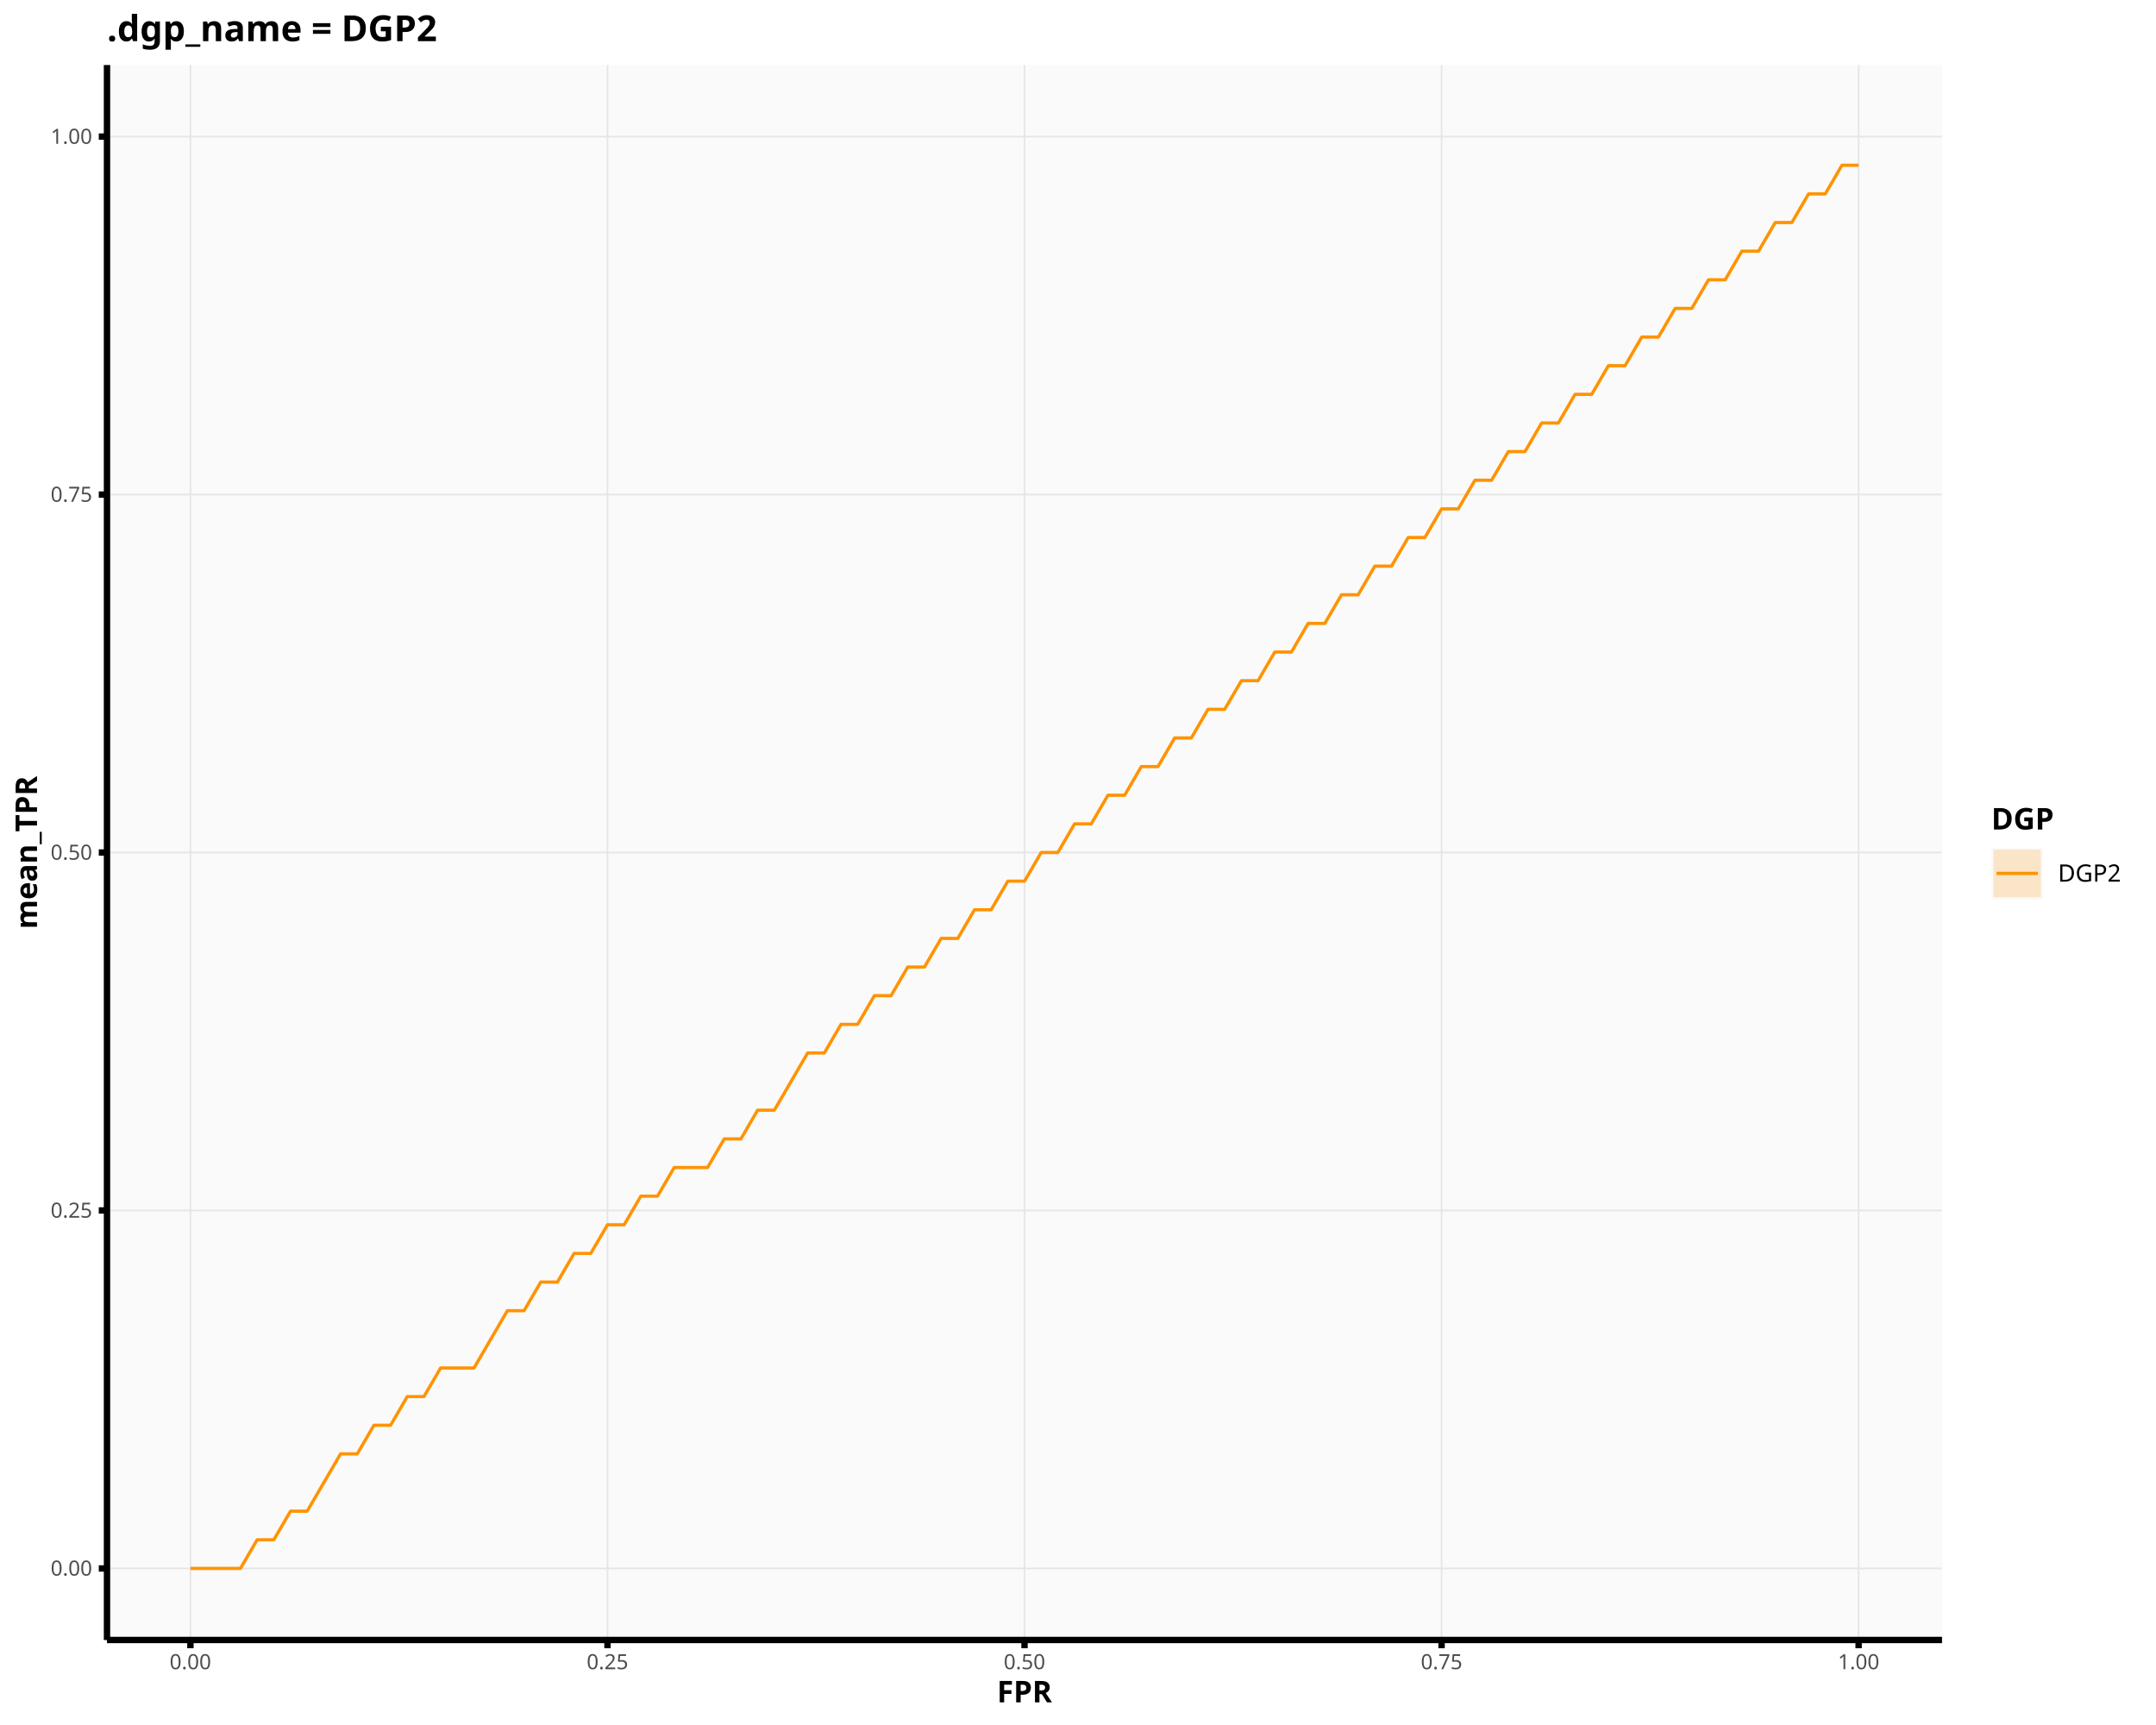
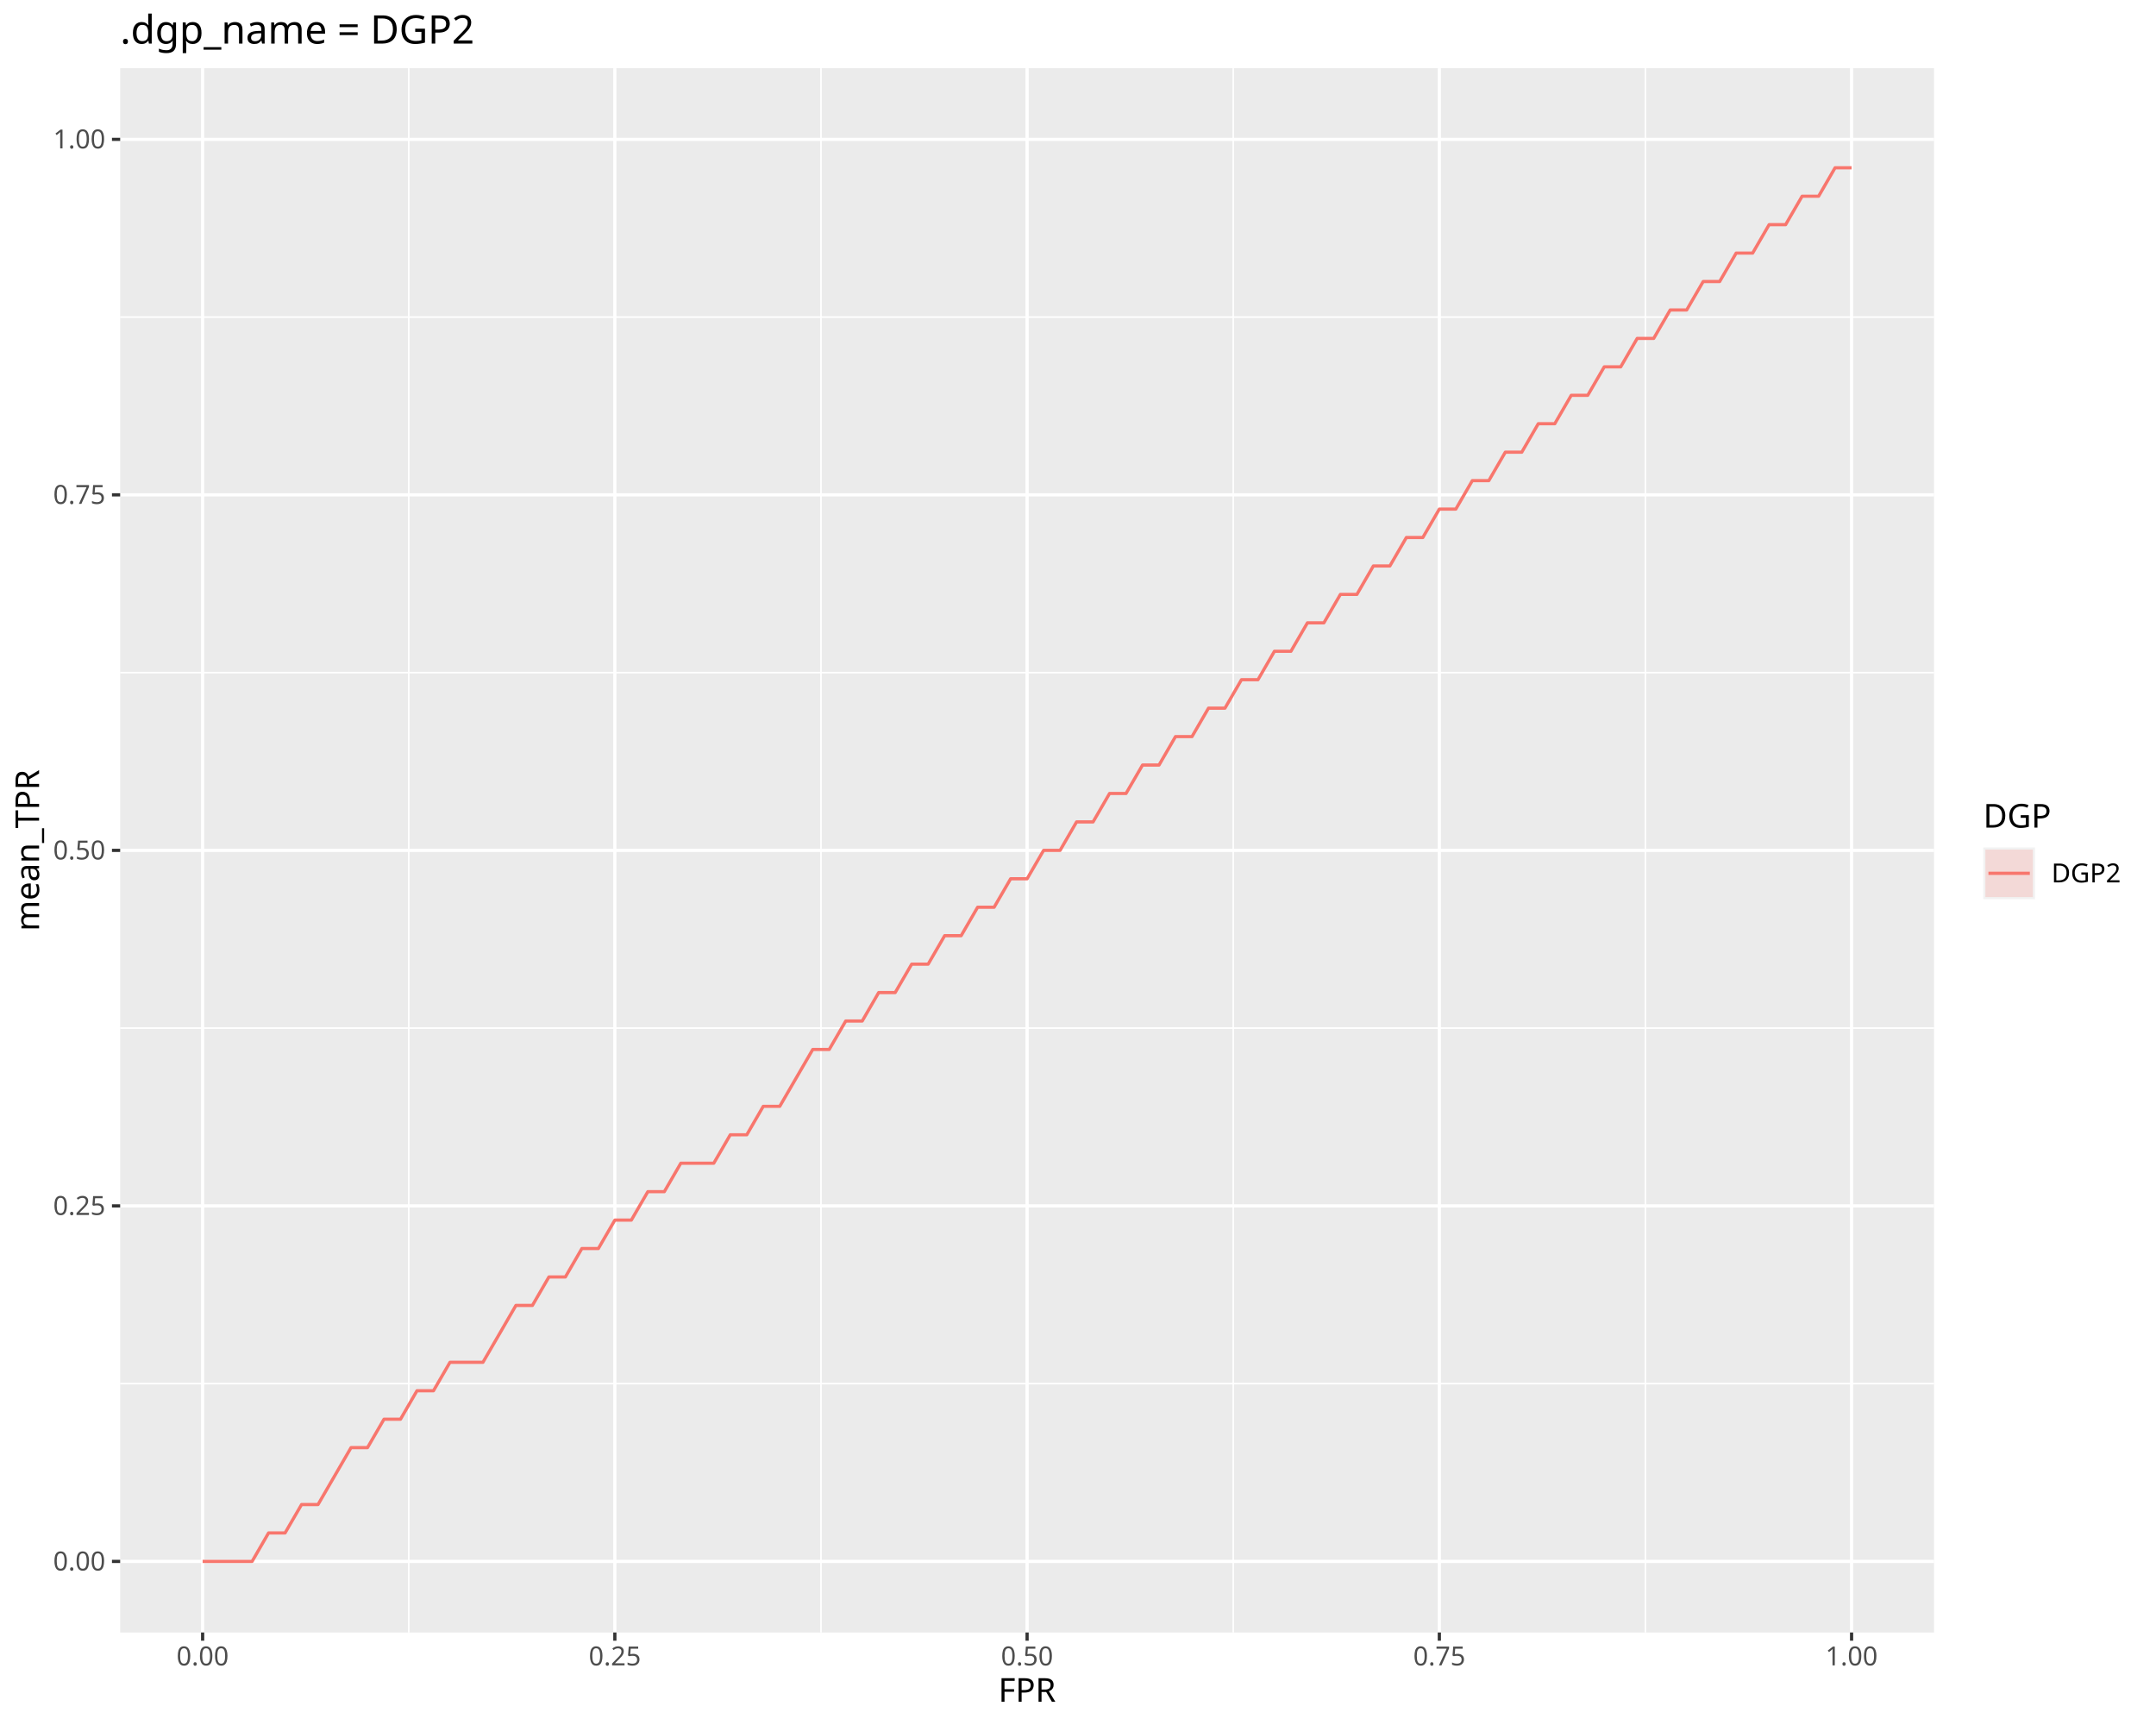
<svg xmlns="http://www.w3.org/2000/svg" class="svglite" data-engine-version="2.0" width="720.00pt" height="576.00pt" viewBox="0 0 720.00 576.00">
  <defs>
    <style type="text/css">
    .svglite line, .svglite polyline, .svglite polygon, .svglite path, .svglite rect, .svglite circle {
      fill: none;
      stroke: #000000;
      stroke-linecap: round;
      stroke-linejoin: round;
      stroke-miterlimit: 10.00;
    }
  </style>
  </defs>
  <rect width="100%" height="100%" style="stroke: none; fill: #FFFFFF;" />
  <defs>
    <clipPath id="cpMC4wMHw3MjAuMDB8MC4wMHw1NzYuMDA=">
      <rect x="0.00" y="0.00" width="720.00" height="576.00" />
    </clipPath>
  </defs>
  <g clip-path="url(#cpMC4wMHw3MjAuMDB8MC4wMHw1NzYuMDA=)">
    <rect x="0.00" y="0.00" width="720.00" height="576.00" style="stroke-width: 1.07; stroke: #FFFFFF; fill: #FFFFFF;" />
  </g>
  <defs>
-     <clipPath id="cpMzUuNzN8NjQ4LjU1fDIxLjcxfDU0Ny42Mg==">
-       <rect x="35.73" y="21.71" width="612.82" height="525.91" />
+     <clipPath id="cpNDAuMTN8NjQ1Ljg3fDIyLjc4fDU0NS4xMQ==">
+       <rect x="40.13" y="22.78" width="605.74" height="522.33" />
    </clipPath>
  </defs>
-   <g clip-path="url(#cpMzUuNzN8NjQ4LjU1fDIxLjcxfDU0Ny42Mg==)">
-     <rect x="35.73" y="21.71" width="612.82" height="525.91" style="stroke-width: 1.07; stroke: none; fill: #FAFAFA;" />
-     <polyline points="35.73,523.72 648.55,523.72 " style="stroke-width: 0.53; stroke: #E5E5E5; stroke-linecap: butt;" />
-     <polyline points="35.73,404.19 648.55,404.19 " style="stroke-width: 0.53; stroke: #E5E5E5; stroke-linecap: butt;" />
-     <polyline points="35.73,284.66 648.55,284.66 " style="stroke-width: 0.53; stroke: #E5E5E5; stroke-linecap: butt;" />
-     <polyline points="35.73,165.14 648.55,165.14 " style="stroke-width: 0.53; stroke: #E5E5E5; stroke-linecap: butt;" />
-     <polyline points="35.73,45.61 648.55,45.61 " style="stroke-width: 0.53; stroke: #E5E5E5; stroke-linecap: butt;" />
-     <polyline points="63.59,547.62 63.59,21.71 " style="stroke-width: 0.53; stroke: #E5E5E5; stroke-linecap: butt;" />
-     <polyline points="202.87,547.62 202.87,21.71 " style="stroke-width: 0.53; stroke: #E5E5E5; stroke-linecap: butt;" />
-     <polyline points="342.14,547.62 342.14,21.71 " style="stroke-width: 0.53; stroke: #E5E5E5; stroke-linecap: butt;" />
-     <polyline points="481.42,547.62 481.42,21.71 " style="stroke-width: 0.53; stroke: #E5E5E5; stroke-linecap: butt;" />
-     <polyline points="620.69,547.62 620.69,21.71 " style="stroke-width: 0.53; stroke: #E5E5E5; stroke-linecap: butt;" />
-     <polygon points="63.59,523.72 69.16,523.72 74.73,523.72 80.30,523.72 85.87,514.15 91.44,514.15 97.02,504.59 102.59,504.59 108.16,495.03 113.73,485.47 119.30,485.47 124.87,475.91 130.44,475.91 136.01,466.34 141.58,466.34 147.15,456.78 152.73,456.78 158.30,456.78 163.87,447.22 169.44,437.66 175.01,437.66 180.58,428.10 186.15,428.10 191.72,418.53 197.29,418.53 202.87,408.97 208.44,408.97 214.01,399.41 219.58,399.41 225.15,389.85 230.72,389.85 236.29,389.85 241.86,380.29 247.43,380.29 253.00,370.72 258.58,370.72 264.15,361.16 269.72,351.60 275.29,351.60 280.86,342.04 286.43,342.04 292.00,332.47 297.57,332.47 303.14,322.91 308.72,322.91 314.29,313.35 319.86,313.35 325.43,303.79 331.00,303.79 336.57,294.23 342.14,294.23 347.71,284.66 353.28,284.66 358.85,275.10 364.43,275.10 370.00,265.54 375.57,265.54 381.14,255.98 386.71,255.98 392.28,246.42 397.85,246.42 403.42,236.85 408.99,236.85 414.57,227.29 420.14,227.29 425.71,217.73 431.28,217.73 436.85,208.17 442.42,208.17 447.99,198.61 453.56,198.61 459.13,189.04 464.70,189.04 470.28,179.48 475.85,179.48 481.42,169.92 486.99,169.92 492.56,160.36 498.13,160.36 503.70,150.80 509.27,150.80 514.84,141.23 520.42,141.23 525.99,131.67 531.56,131.67 537.13,122.11 542.70,122.11 548.27,112.55 553.84,112.55 559.41,102.99 564.98,102.99 570.55,93.42 576.13,93.42 581.70,83.86 587.27,83.86 592.84,74.30 598.41,74.30 603.98,64.74 609.55,64.74 615.12,55.18 620.69,55.18 620.69,55.18 615.12,55.18 609.55,64.74 603.98,64.74 598.41,74.30 592.84,74.30 587.27,83.86 581.70,83.86 576.13,93.42 570.55,93.42 564.98,102.99 559.41,102.99 553.84,112.55 548.27,112.55 542.70,122.11 537.13,122.11 531.56,131.67 525.99,131.67 520.42,141.23 514.84,141.23 509.27,150.80 503.70,150.80 498.13,160.36 492.56,160.36 486.99,169.92 481.42,169.92 475.85,179.48 470.28,179.48 464.70,189.04 459.13,189.04 453.56,198.61 447.99,198.61 442.42,208.17 436.85,208.17 431.28,217.73 425.71,217.73 420.14,227.29 414.57,227.29 408.99,236.85 403.42,236.85 397.85,246.42 392.28,246.42 386.71,255.98 381.14,255.98 375.57,265.54 370.00,265.54 364.43,275.10 358.85,275.10 353.28,284.66 347.71,284.66 342.14,294.23 336.57,294.23 331.00,303.79 325.43,303.79 319.86,313.35 314.29,313.35 308.72,322.91 303.14,322.91 297.57,332.47 292.00,332.47 286.43,342.04 280.86,342.04 275.29,351.60 269.72,351.60 264.15,361.16 258.58,370.72 253.00,370.72 247.43,380.29 241.86,380.29 236.29,389.85 230.72,389.85 225.15,389.85 219.58,399.41 214.01,399.41 208.44,408.97 202.87,408.97 197.29,418.53 191.72,418.53 186.15,428.10 180.58,428.10 175.01,437.66 169.44,437.66 163.87,447.22 158.30,456.78 152.73,456.78 147.15,456.78 141.58,466.34 136.01,466.34 130.44,475.91 124.87,475.91 119.30,485.47 113.73,485.47 108.16,495.03 102.59,504.59 97.02,504.59 91.44,514.15 85.87,514.15 80.30,523.72 74.73,523.72 69.16,523.72 63.59,523.72 " style="stroke-width: 0.00; stroke: none; fill: #FF9300; fill-opacity: 0.20;" />
-     <polyline points="63.59,523.72 69.16,523.72 74.73,523.72 80.30,523.72 85.87,514.15 91.44,514.15 97.02,504.59 102.59,504.59 108.16,495.03 113.73,485.47 119.30,485.47 124.87,475.91 130.44,475.91 136.01,466.34 141.58,466.34 147.15,456.78 152.73,456.78 158.30,456.78 163.87,447.22 169.44,437.66 175.01,437.66 180.58,428.10 186.15,428.10 191.72,418.53 197.29,418.53 202.87,408.97 208.44,408.97 214.01,399.41 219.58,399.41 225.15,389.85 230.72,389.85 236.29,389.85 241.86,380.29 247.43,380.29 253.00,370.72 258.58,370.72 264.15,361.16 269.72,351.60 275.29,351.60 280.86,342.04 286.43,342.04 292.00,332.47 297.57,332.47 303.14,322.91 308.72,322.91 314.29,313.35 319.86,313.35 325.43,303.79 331.00,303.79 336.57,294.23 342.14,294.23 347.71,284.66 353.28,284.66 358.85,275.10 364.43,275.10 370.00,265.54 375.57,265.54 381.14,255.98 386.71,255.98 392.28,246.42 397.85,246.42 403.42,236.85 408.99,236.85 414.57,227.29 420.14,227.29 425.71,217.73 431.28,217.73 436.85,208.17 442.42,208.17 447.99,198.61 453.56,198.61 459.13,189.04 464.70,189.04 470.28,179.48 475.85,179.48 481.42,169.92 486.99,169.92 492.56,160.36 498.13,160.36 503.70,150.80 509.27,150.80 514.84,141.23 520.42,141.23 525.99,131.67 531.56,131.67 537.13,122.11 542.70,122.11 548.27,112.55 553.84,112.55 559.41,102.99 564.98,102.99 570.55,93.42 576.13,93.42 581.70,83.86 587.27,83.86 592.84,74.30 598.41,74.30 603.98,64.74 609.55,64.74 615.12,55.18 620.69,55.18 " style="stroke-width: 1.07; stroke: none;" />
-     <polyline points="620.69,55.18 615.12,55.18 609.55,64.74 603.98,64.74 598.41,74.30 592.84,74.30 587.27,83.86 581.70,83.86 576.13,93.42 570.55,93.42 564.98,102.99 559.41,102.99 553.84,112.55 548.27,112.55 542.70,122.11 537.13,122.11 531.56,131.67 525.99,131.67 520.42,141.23 514.84,141.23 509.27,150.80 503.70,150.80 498.13,160.36 492.56,160.36 486.99,169.92 481.42,169.92 475.85,179.48 470.28,179.48 464.70,189.04 459.13,189.04 453.56,198.61 447.99,198.61 442.42,208.17 436.85,208.17 431.28,217.73 425.71,217.73 420.14,227.29 414.57,227.29 408.99,236.85 403.42,236.85 397.85,246.42 392.28,246.42 386.71,255.98 381.14,255.98 375.57,265.54 370.00,265.54 364.43,275.10 358.85,275.10 353.28,284.66 347.71,284.66 342.14,294.23 336.57,294.23 331.00,303.79 325.43,303.79 319.86,313.35 314.29,313.35 308.72,322.91 303.14,322.91 297.57,332.47 292.00,332.47 286.43,342.04 280.86,342.04 275.29,351.60 269.72,351.60 264.15,361.16 258.58,370.72 253.00,370.72 247.43,380.29 241.86,380.29 236.29,389.85 230.72,389.85 225.15,389.85 219.58,399.41 214.01,399.41 208.44,408.97 202.87,408.97 197.29,418.53 191.72,418.53 186.15,428.10 180.58,428.10 175.01,437.66 169.44,437.66 163.87,447.22 158.30,456.78 152.73,456.78 147.15,456.78 141.58,466.34 136.01,466.34 130.44,475.91 124.87,475.91 119.30,485.47 113.73,485.47 108.16,495.03 102.59,504.59 97.02,504.59 91.44,514.15 85.87,514.15 80.30,523.72 74.73,523.72 69.16,523.72 63.59,523.72 " style="stroke-width: 1.07; stroke: none;" />
-     <polyline points="63.59,523.72 69.16,523.72 74.73,523.72 80.30,523.72 85.87,514.15 91.44,514.15 97.02,504.59 102.59,504.59 108.16,495.03 113.73,485.47 119.30,485.47 124.87,475.91 130.44,475.91 136.01,466.34 141.58,466.34 147.15,456.78 152.73,456.78 158.30,456.78 163.87,447.22 169.44,437.66 175.01,437.66 180.58,428.10 186.15,428.10 191.72,418.53 197.29,418.53 202.87,408.97 208.44,408.97 214.01,399.41 219.58,399.41 225.15,389.85 230.72,389.85 236.29,389.85 241.86,380.29 247.43,380.29 253.00,370.72 258.58,370.72 264.15,361.16 269.72,351.60 275.29,351.60 280.86,342.04 286.43,342.04 292.00,332.47 297.57,332.47 303.14,322.91 308.72,322.91 314.29,313.35 319.86,313.35 325.43,303.79 331.00,303.79 336.57,294.23 342.14,294.23 347.71,284.66 353.28,284.66 358.85,275.10 364.43,275.10 370.00,265.54 375.57,265.54 381.14,255.98 386.71,255.98 392.28,246.42 397.85,246.42 403.42,236.85 408.99,236.85 414.57,227.29 420.14,227.29 425.71,217.73 431.28,217.73 436.85,208.17 442.42,208.17 447.99,198.61 453.56,198.61 459.13,189.04 464.70,189.04 470.28,179.48 475.85,179.48 481.42,169.92 486.99,169.92 492.56,160.36 498.13,160.36 503.70,150.80 509.27,150.80 514.84,141.23 520.42,141.23 525.99,131.67 531.56,131.67 537.13,122.11 542.70,122.11 548.27,112.55 553.84,112.55 559.41,102.99 564.98,102.99 570.55,93.42 576.13,93.42 581.70,83.86 587.27,83.86 592.84,74.30 598.41,74.30 603.98,64.74 609.55,64.74 615.12,55.18 620.69,55.18 " style="stroke-width: 1.07; stroke: #FF9300; stroke-linecap: butt;" />
+   <g clip-path="url(#cpNDAuMTN8NjQ1Ljg3fDIyLjc4fDU0NS4xMQ==)">
+     <rect x="40.13" y="22.78" width="605.74" height="522.33" style="stroke-width: 1.07; stroke: none; fill: #EBEBEB;" />
+     <polyline points="40.13,462.01 645.87,462.01 " style="stroke-width: 0.53; stroke: #FFFFFF; stroke-linecap: butt;" />
+     <polyline points="40.13,343.30 645.87,343.30 " style="stroke-width: 0.53; stroke: #FFFFFF; stroke-linecap: butt;" />
+     <polyline points="40.13,224.59 645.87,224.59 " style="stroke-width: 0.53; stroke: #FFFFFF; stroke-linecap: butt;" />
+     <polyline points="40.13,105.88 645.87,105.88 " style="stroke-width: 0.53; stroke: #FFFFFF; stroke-linecap: butt;" />
+     <polyline points="136.50,545.11 136.50,22.78 " style="stroke-width: 0.53; stroke: #FFFFFF; stroke-linecap: butt;" />
+     <polyline points="274.17,545.11 274.17,22.78 " style="stroke-width: 0.53; stroke: #FFFFFF; stroke-linecap: butt;" />
+     <polyline points="411.84,545.11 411.84,22.78 " style="stroke-width: 0.53; stroke: #FFFFFF; stroke-linecap: butt;" />
+     <polyline points="549.50,545.11 549.50,22.78 " style="stroke-width: 0.53; stroke: #FFFFFF; stroke-linecap: butt;" />
+     <polyline points="40.13,521.37 645.87,521.37 " style="stroke-width: 1.07; stroke: #FFFFFF; stroke-linecap: butt;" />
+     <polyline points="40.13,402.66 645.87,402.66 " style="stroke-width: 1.07; stroke: #FFFFFF; stroke-linecap: butt;" />
+     <polyline points="40.13,283.95 645.87,283.95 " style="stroke-width: 1.07; stroke: #FFFFFF; stroke-linecap: butt;" />
+     <polyline points="40.13,165.24 645.87,165.24 " style="stroke-width: 1.07; stroke: #FFFFFF; stroke-linecap: butt;" />
+     <polyline points="40.13,46.53 645.87,46.53 " style="stroke-width: 1.07; stroke: #FFFFFF; stroke-linecap: butt;" />
+     <polyline points="67.67,545.11 67.67,22.78 " style="stroke-width: 1.07; stroke: #FFFFFF; stroke-linecap: butt;" />
+     <polyline points="205.33,545.11 205.33,22.78 " style="stroke-width: 1.07; stroke: #FFFFFF; stroke-linecap: butt;" />
+     <polyline points="343.00,545.11 343.00,22.78 " style="stroke-width: 1.07; stroke: #FFFFFF; stroke-linecap: butt;" />
+     <polyline points="480.67,545.11 480.67,22.78 " style="stroke-width: 1.07; stroke: #FFFFFF; stroke-linecap: butt;" />
+     <polyline points="618.34,545.11 618.34,22.78 " style="stroke-width: 1.07; stroke: #FFFFFF; stroke-linecap: butt;" />
+     <polygon points="67.67,521.37 73.17,521.37 78.68,521.37 84.19,521.37 89.69,511.87 95.20,511.87 100.71,502.38 106.21,502.38 111.72,492.88 117.23,483.38 122.73,483.38 128.24,473.89 133.75,473.89 139.25,464.39 144.76,464.39 150.27,454.89 155.77,454.89 161.28,454.89 166.79,445.40 172.29,435.90 177.80,435.90 183.31,426.40 188.81,426.40 194.32,416.90 199.83,416.90 205.33,407.41 210.84,407.41 216.35,397.91 221.85,397.91 227.36,388.41 232.87,388.41 238.37,388.41 243.88,378.92 249.39,378.92 254.89,369.42 260.40,369.42 265.91,359.92 271.42,350.43 276.92,350.43 282.43,340.93 287.94,340.93 293.44,331.43 298.95,331.43 304.46,321.94 309.96,321.94 315.47,312.44 320.98,312.44 326.48,302.94 331.99,302.94 337.50,293.44 343.00,293.44 348.51,283.95 354.02,283.95 359.52,274.45 365.03,274.45 370.54,264.95 376.04,264.95 381.55,255.46 387.06,255.46 392.56,245.96 398.07,245.96 403.58,236.46 409.08,236.46 414.59,226.97 420.10,226.97 425.60,217.47 431.11,217.47 436.62,207.97 442.12,207.97 447.63,198.48 453.14,198.48 458.64,188.98 464.15,188.98 469.66,179.48 475.16,179.48 480.67,169.99 486.18,169.99 491.68,160.49 497.19,160.49 502.70,150.99 508.20,150.99 513.71,141.49 519.22,141.49 524.72,132.00 530.23,132.00 535.74,122.50 541.24,122.50 546.75,113.00 552.26,113.00 557.76,103.51 563.27,103.51 568.78,94.01 574.28,94.01 579.79,84.51 585.30,84.51 590.80,75.02 596.31,75.02 601.82,65.52 607.33,65.52 612.83,56.02 618.34,56.02 618.34,56.02 612.83,56.02 607.33,65.52 601.82,65.52 596.31,75.02 590.80,75.02 585.30,84.51 579.79,84.51 574.28,94.01 568.78,94.01 563.27,103.51 557.76,103.51 552.26,113.00 546.75,113.00 541.24,122.50 535.74,122.50 530.23,132.00 524.72,132.00 519.22,141.49 513.71,141.49 508.20,150.99 502.70,150.99 497.19,160.49 491.68,160.49 486.18,169.99 480.67,169.99 475.16,179.48 469.66,179.48 464.15,188.98 458.64,188.98 453.14,198.48 447.63,198.48 442.12,207.97 436.62,207.97 431.11,217.47 425.60,217.47 420.10,226.97 414.59,226.97 409.08,236.46 403.58,236.46 398.07,245.96 392.56,245.96 387.06,255.46 381.55,255.46 376.04,264.95 370.54,264.95 365.03,274.45 359.52,274.45 354.02,283.95 348.51,283.95 343.00,293.44 337.50,293.44 331.99,302.94 326.48,302.94 320.98,312.44 315.47,312.44 309.96,321.94 304.46,321.94 298.95,331.43 293.44,331.43 287.94,340.93 282.43,340.93 276.92,350.43 271.42,350.43 265.91,359.92 260.40,369.42 254.89,369.42 249.39,378.92 243.88,378.92 238.37,388.41 232.87,388.41 227.36,388.41 221.85,397.91 216.35,397.91 210.84,407.41 205.33,407.41 199.83,416.90 194.32,416.90 188.81,426.40 183.31,426.40 177.80,435.90 172.29,435.90 166.79,445.40 161.28,454.89 155.77,454.89 150.27,454.89 144.76,464.39 139.25,464.39 133.75,473.89 128.24,473.89 122.73,483.38 117.23,483.38 111.72,492.88 106.21,502.38 100.71,502.38 95.20,511.87 89.69,511.87 84.19,521.37 78.68,521.37 73.17,521.37 67.67,521.37 " style="stroke-width: 0.00; stroke: none; fill: #F8766D; fill-opacity: 0.20;" />
+     <polyline points="67.67,521.37 73.17,521.37 78.68,521.37 84.19,521.37 89.69,511.87 95.20,511.87 100.71,502.38 106.21,502.38 111.72,492.88 117.23,483.38 122.73,483.38 128.24,473.89 133.75,473.89 139.25,464.39 144.76,464.39 150.27,454.89 155.77,454.89 161.28,454.89 166.79,445.40 172.29,435.90 177.80,435.90 183.31,426.40 188.81,426.40 194.32,416.90 199.83,416.90 205.33,407.41 210.84,407.41 216.35,397.91 221.85,397.91 227.36,388.41 232.87,388.41 238.37,388.41 243.88,378.92 249.39,378.92 254.89,369.42 260.40,369.42 265.91,359.92 271.42,350.43 276.92,350.43 282.43,340.93 287.94,340.93 293.44,331.43 298.95,331.43 304.46,321.94 309.96,321.94 315.47,312.44 320.98,312.44 326.48,302.94 331.99,302.94 337.50,293.44 343.00,293.44 348.51,283.95 354.02,283.95 359.52,274.45 365.03,274.45 370.54,264.95 376.04,264.95 381.55,255.46 387.06,255.46 392.56,245.96 398.07,245.96 403.58,236.46 409.08,236.46 414.59,226.97 420.10,226.97 425.60,217.47 431.11,217.47 436.62,207.97 442.12,207.97 447.63,198.48 453.14,198.48 458.64,188.98 464.15,188.98 469.66,179.48 475.16,179.48 480.67,169.99 486.18,169.99 491.68,160.49 497.19,160.49 502.70,150.99 508.20,150.99 513.71,141.49 519.22,141.49 524.72,132.00 530.23,132.00 535.74,122.50 541.24,122.50 546.75,113.00 552.26,113.00 557.76,103.51 563.27,103.51 568.78,94.01 574.28,94.01 579.79,84.51 585.30,84.51 590.80,75.02 596.31,75.02 601.82,65.52 607.33,65.52 612.83,56.02 618.34,56.02 " style="stroke-width: 1.07; stroke: none;" />
+     <polyline points="618.34,56.02 612.83,56.02 607.33,65.52 601.82,65.52 596.31,75.02 590.80,75.02 585.30,84.51 579.79,84.51 574.28,94.01 568.78,94.01 563.27,103.51 557.76,103.51 552.26,113.00 546.75,113.00 541.24,122.50 535.74,122.50 530.23,132.00 524.72,132.00 519.22,141.49 513.71,141.49 508.20,150.99 502.70,150.99 497.19,160.49 491.68,160.49 486.18,169.99 480.67,169.99 475.16,179.48 469.66,179.48 464.15,188.98 458.64,188.98 453.14,198.48 447.63,198.48 442.12,207.97 436.62,207.97 431.11,217.47 425.60,217.47 420.10,226.97 414.59,226.97 409.08,236.46 403.58,236.46 398.07,245.96 392.56,245.96 387.06,255.46 381.55,255.46 376.04,264.95 370.54,264.95 365.03,274.45 359.52,274.45 354.02,283.95 348.51,283.95 343.00,293.44 337.50,293.44 331.99,302.94 326.48,302.94 320.98,312.44 315.47,312.44 309.96,321.94 304.46,321.94 298.95,331.43 293.44,331.43 287.94,340.93 282.43,340.93 276.92,350.43 271.42,350.43 265.91,359.92 260.40,369.42 254.89,369.42 249.39,378.92 243.88,378.92 238.37,388.41 232.87,388.41 227.36,388.41 221.85,397.91 216.35,397.91 210.84,407.41 205.33,407.41 199.83,416.90 194.32,416.90 188.81,426.40 183.31,426.40 177.80,435.90 172.29,435.90 166.79,445.40 161.28,454.89 155.77,454.89 150.27,454.89 144.76,464.39 139.25,464.39 133.75,473.89 128.24,473.89 122.73,483.38 117.23,483.38 111.72,492.88 106.21,502.38 100.71,502.38 95.20,511.87 89.69,511.87 84.19,521.37 78.68,521.37 73.17,521.37 67.67,521.37 " style="stroke-width: 1.07; stroke: none;" />
+     <polyline points="67.67,521.37 73.17,521.37 78.68,521.37 84.19,521.37 89.69,511.87 95.20,511.87 100.71,502.38 106.21,502.38 111.72,492.88 117.23,483.38 122.73,483.38 128.24,473.89 133.75,473.89 139.25,464.39 144.76,464.39 150.27,454.89 155.77,454.89 161.28,454.89 166.79,445.40 172.29,435.90 177.80,435.90 183.31,426.40 188.81,426.40 194.32,416.90 199.83,416.90 205.33,407.41 210.84,407.41 216.35,397.91 221.85,397.91 227.36,388.41 232.87,388.41 238.37,388.41 243.88,378.92 249.39,378.92 254.89,369.42 260.40,369.42 265.91,359.92 271.42,350.43 276.92,350.43 282.43,340.93 287.94,340.93 293.44,331.43 298.95,331.43 304.46,321.94 309.96,321.94 315.47,312.44 320.98,312.44 326.48,302.94 331.99,302.94 337.50,293.44 343.00,293.44 348.51,283.95 354.02,283.95 359.52,274.45 365.03,274.45 370.54,264.95 376.04,264.95 381.55,255.46 387.06,255.46 392.56,245.96 398.07,245.96 403.58,236.46 409.08,236.46 414.59,226.97 420.10,226.97 425.60,217.47 431.11,217.47 436.62,207.97 442.12,207.97 447.63,198.48 453.14,198.48 458.64,188.98 464.15,188.98 469.66,179.48 475.16,179.48 480.67,169.99 486.18,169.99 491.68,160.49 497.19,160.49 502.70,150.99 508.20,150.99 513.71,141.49 519.22,141.49 524.72,132.00 530.23,132.00 535.74,122.50 541.24,122.50 546.75,113.00 552.26,113.00 557.76,103.51 563.27,103.51 568.78,94.01 574.28,94.01 579.79,84.51 585.30,84.51 590.80,75.02 596.31,75.02 601.82,65.52 607.33,65.52 612.83,56.02 618.34,56.02 " style="stroke-width: 1.07; stroke: #F8766D; stroke-linecap: butt;" />
  </g>
  <g clip-path="url(#cpMC4wMHw3MjAuMDB8MC4wMHw1NzYuMDA=)">
-     <polyline points="35.73,547.62 35.73,21.71 " style="stroke-width: 2.13; stroke-linecap: butt;" />
-     <text x="30.80" y="526.12" text-anchor="end" style="font-size: 7.00px; fill: #4D4D4D; font-family: sans;" textLength="13.62px" lengthAdjust="spacingAndGlyphs">0.00</text>
-     <text x="30.80" y="406.60" text-anchor="end" style="font-size: 7.00px; fill: #4D4D4D; font-family: sans;" textLength="13.62px" lengthAdjust="spacingAndGlyphs">0.25</text>
-     <text x="30.80" y="287.07" text-anchor="end" style="font-size: 7.00px; fill: #4D4D4D; font-family: sans;" textLength="13.62px" lengthAdjust="spacingAndGlyphs">0.50</text>
-     <text x="30.80" y="167.55" text-anchor="end" style="font-size: 7.00px; fill: #4D4D4D; font-family: sans;" textLength="13.62px" lengthAdjust="spacingAndGlyphs">0.75</text>
-     <text x="30.80" y="48.02" text-anchor="end" style="font-size: 7.00px; fill: #4D4D4D; font-family: sans;" textLength="13.62px" lengthAdjust="spacingAndGlyphs">1.00</text>
-     <polyline points="32.99,523.72 35.73,523.72 " style="stroke-width: 2.13; stroke-linecap: butt;" />
-     <polyline points="32.99,404.19 35.73,404.19 " style="stroke-width: 2.13; stroke-linecap: butt;" />
-     <polyline points="32.99,284.66 35.73,284.66 " style="stroke-width: 2.13; stroke-linecap: butt;" />
-     <polyline points="32.99,165.14 35.73,165.14 " style="stroke-width: 2.13; stroke-linecap: butt;" />
-     <polyline points="32.99,45.61 35.73,45.61 " style="stroke-width: 2.13; stroke-linecap: butt;" />
-     <polyline points="35.73,547.62 648.55,547.62 " style="stroke-width: 2.13; stroke-linecap: butt;" />
-     <polyline points="63.59,550.36 63.59,547.62 " style="stroke-width: 2.13; stroke-linecap: butt;" />
-     <polyline points="202.87,550.36 202.87,547.62 " style="stroke-width: 2.13; stroke-linecap: butt;" />
-     <polyline points="342.14,550.36 342.14,547.62 " style="stroke-width: 2.13; stroke-linecap: butt;" />
-     <polyline points="481.42,550.36 481.42,547.62 " style="stroke-width: 2.13; stroke-linecap: butt;" />
-     <polyline points="620.69,550.36 620.69,547.62 " style="stroke-width: 2.13; stroke-linecap: butt;" />
-     <text x="63.59" y="557.37" text-anchor="middle" style="font-size: 7.00px; fill: #4D4D4D; font-family: sans;" textLength="13.62px" lengthAdjust="spacingAndGlyphs">0.00</text>
-     <text x="202.87" y="557.37" text-anchor="middle" style="font-size: 7.00px; fill: #4D4D4D; font-family: sans;" textLength="13.62px" lengthAdjust="spacingAndGlyphs">0.25</text>
-     <text x="342.14" y="557.37" text-anchor="middle" style="font-size: 7.00px; fill: #4D4D4D; font-family: sans;" textLength="13.62px" lengthAdjust="spacingAndGlyphs">0.50</text>
-     <text x="481.42" y="557.37" text-anchor="middle" style="font-size: 7.00px; fill: #4D4D4D; font-family: sans;" textLength="13.62px" lengthAdjust="spacingAndGlyphs">0.75</text>
-     <text x="620.69" y="557.37" text-anchor="middle" style="font-size: 7.00px; fill: #4D4D4D; font-family: sans;" textLength="13.62px" lengthAdjust="spacingAndGlyphs">1.00</text>
-     <text x="342.14" y="568.44" text-anchor="middle" style="font-size: 10.00px; font-weight: bold; font-family: sans;" textLength="20.00px" lengthAdjust="spacingAndGlyphs">FPR</text>
-     <text transform="translate(12.36,284.66) rotate(-90)" text-anchor="middle" style="font-size: 10.00px; font-weight: bold; font-family: sans;" textLength="50.59px" lengthAdjust="spacingAndGlyphs">mean_TPR</text>
-     <rect x="659.51" y="263.58" width="55.01" height="42.18" style="stroke-width: 1.07; stroke: none; fill: #FFFFFF;" />
-     <text x="664.99" y="276.97" style="font-size: 10.00px; font-weight: bold; font-family: sans;" textLength="21.68px" lengthAdjust="spacingAndGlyphs">DGP</text>
-     <rect x="664.99" y="282.99" width="17.28" height="17.28" style="stroke-width: 1.07; stroke: none; fill: #FAFAFA;" />
-     <rect x="665.70" y="283.70" width="15.86" height="15.86" style="stroke-width: 1.07; stroke: none; stroke-linecap: square; stroke-linejoin: miter; fill: #FF9300; fill-opacity: 0.20;" />
-     <line x1="666.72" y1="291.63" x2="680.54" y2="291.63" style="stroke-width: 1.07; stroke: #FF9300; stroke-linecap: butt;" />
-     <text x="687.25" y="294.39" style="font-size: 8.00px; font-family: sans;" textLength="21.79px" lengthAdjust="spacingAndGlyphs">DGP2</text>
-     <text x="35.73" y="13.74" style="font-size: 12.00px; font-weight: bold; font-family: sans;" textLength="106.42px" lengthAdjust="spacingAndGlyphs">.dgp_name = DGP2</text>
+     <text x="35.20" y="524.40" text-anchor="end" style="font-size: 8.80px; fill: #4D4D4D; font-family: sans;" textLength="17.13px" lengthAdjust="spacingAndGlyphs">0.00</text>
+     <text x="35.20" y="405.69" text-anchor="end" style="font-size: 8.80px; fill: #4D4D4D; font-family: sans;" textLength="17.13px" lengthAdjust="spacingAndGlyphs">0.25</text>
+     <text x="35.20" y="286.98" text-anchor="end" style="font-size: 8.80px; fill: #4D4D4D; font-family: sans;" textLength="17.13px" lengthAdjust="spacingAndGlyphs">0.50</text>
+     <text x="35.20" y="168.26" text-anchor="end" style="font-size: 8.80px; fill: #4D4D4D; font-family: sans;" textLength="17.13px" lengthAdjust="spacingAndGlyphs">0.75</text>
+     <text x="35.20" y="49.55" text-anchor="end" style="font-size: 8.80px; fill: #4D4D4D; font-family: sans;" textLength="17.13px" lengthAdjust="spacingAndGlyphs">1.00</text>
+     <polyline points="37.39,521.37 40.13,521.37 " style="stroke-width: 1.07; stroke: #333333; stroke-linecap: butt;" />
+     <polyline points="37.39,402.66 40.13,402.66 " style="stroke-width: 1.07; stroke: #333333; stroke-linecap: butt;" />
+     <polyline points="37.39,283.95 40.13,283.95 " style="stroke-width: 1.07; stroke: #333333; stroke-linecap: butt;" />
+     <polyline points="37.39,165.24 40.13,165.24 " style="stroke-width: 1.07; stroke: #333333; stroke-linecap: butt;" />
+     <polyline points="37.39,46.53 40.13,46.53 " style="stroke-width: 1.07; stroke: #333333; stroke-linecap: butt;" />
+     <polyline points="67.67,547.85 67.67,545.11 " style="stroke-width: 1.07; stroke: #333333; stroke-linecap: butt;" />
+     <polyline points="205.33,547.85 205.33,545.11 " style="stroke-width: 1.07; stroke: #333333; stroke-linecap: butt;" />
+     <polyline points="343.00,547.85 343.00,545.11 " style="stroke-width: 1.07; stroke: #333333; stroke-linecap: butt;" />
+     <polyline points="480.67,547.85 480.67,545.11 " style="stroke-width: 1.07; stroke: #333333; stroke-linecap: butt;" />
+     <polyline points="618.34,547.85 618.34,545.11 " style="stroke-width: 1.07; stroke: #333333; stroke-linecap: butt;" />
+     <text x="67.67" y="556.10" text-anchor="middle" style="font-size: 8.80px; fill: #4D4D4D; font-family: sans;" textLength="17.13px" lengthAdjust="spacingAndGlyphs">0.00</text>
+     <text x="205.33" y="556.10" text-anchor="middle" style="font-size: 8.80px; fill: #4D4D4D; font-family: sans;" textLength="17.13px" lengthAdjust="spacingAndGlyphs">0.25</text>
+     <text x="343.00" y="556.10" text-anchor="middle" style="font-size: 8.80px; fill: #4D4D4D; font-family: sans;" textLength="17.13px" lengthAdjust="spacingAndGlyphs">0.50</text>
+     <text x="480.67" y="556.10" text-anchor="middle" style="font-size: 8.80px; fill: #4D4D4D; font-family: sans;" textLength="17.13px" lengthAdjust="spacingAndGlyphs">0.75</text>
+     <text x="618.34" y="556.10" text-anchor="middle" style="font-size: 8.80px; fill: #4D4D4D; font-family: sans;" textLength="17.13px" lengthAdjust="spacingAndGlyphs">1.00</text>
+     <text x="343.00" y="568.24" text-anchor="middle" style="font-size: 11.00px; font-family: sans;" textLength="22.00px" lengthAdjust="spacingAndGlyphs">FPR</text>
+     <text transform="translate(13.05,283.95) rotate(-90)" text-anchor="middle" style="font-size: 11.00px; font-family: sans;" textLength="55.64px" lengthAdjust="spacingAndGlyphs">mean_TPR</text>
+     <rect x="656.83" y="262.16" width="57.69" height="43.57" style="stroke-width: 1.07; stroke: none; fill: #FFFFFF;" />
+     <text x="662.31" y="276.35" style="font-size: 11.00px; font-family: sans;" textLength="23.85px" lengthAdjust="spacingAndGlyphs">DGP</text>
+     <rect x="662.31" y="282.97" width="17.28" height="17.28" style="stroke-width: 1.07; stroke: none; fill: #F2F2F2;" />
+     <rect x="663.02" y="283.68" width="15.86" height="15.86" style="stroke-width: 1.07; stroke: none; stroke-linecap: square; stroke-linejoin: miter; fill: #F8766D; fill-opacity: 0.20;" />
+     <line x1="664.04" y1="291.61" x2="677.86" y2="291.61" style="stroke-width: 1.07; stroke: #F8766D; stroke-linecap: butt;" />
+     <text x="685.07" y="294.64" style="font-size: 8.80px; font-family: sans;" textLength="23.97px" lengthAdjust="spacingAndGlyphs">DGP2</text>
+     <text x="40.13" y="14.56" style="font-size: 13.20px; font-family: sans;" textLength="117.07px" lengthAdjust="spacingAndGlyphs">.dgp_name = DGP2</text>
  </g>
</svg>
